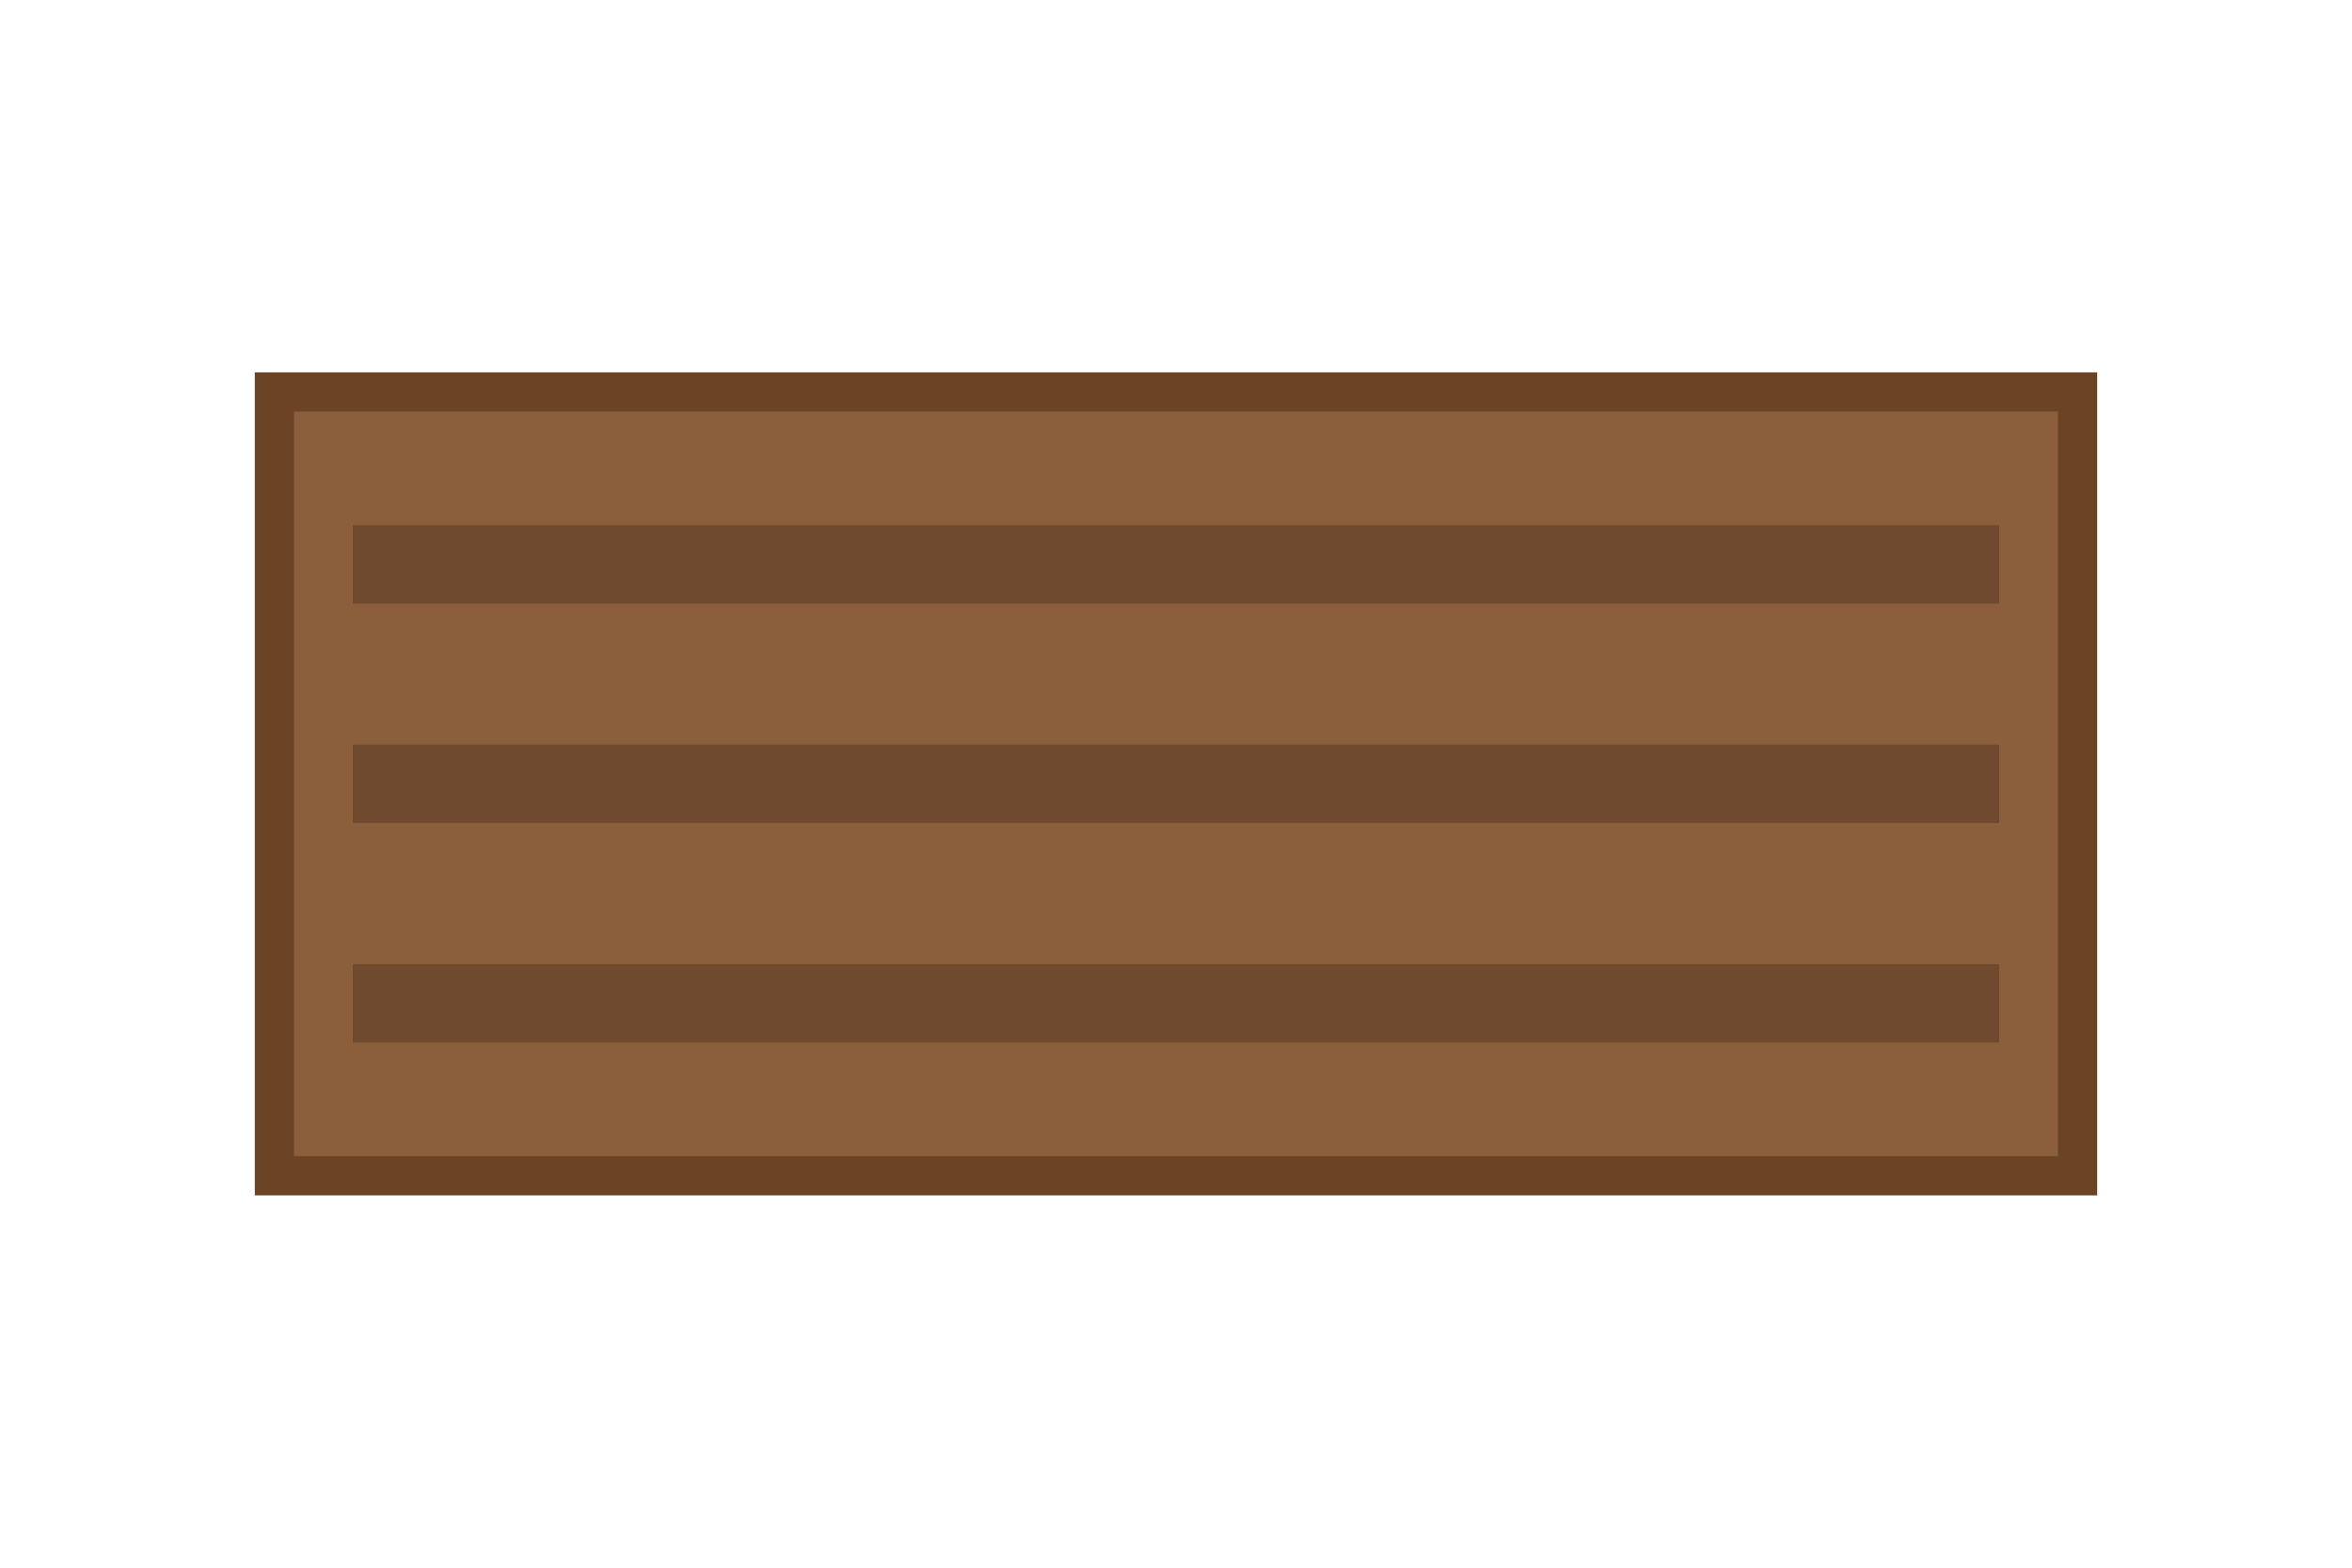
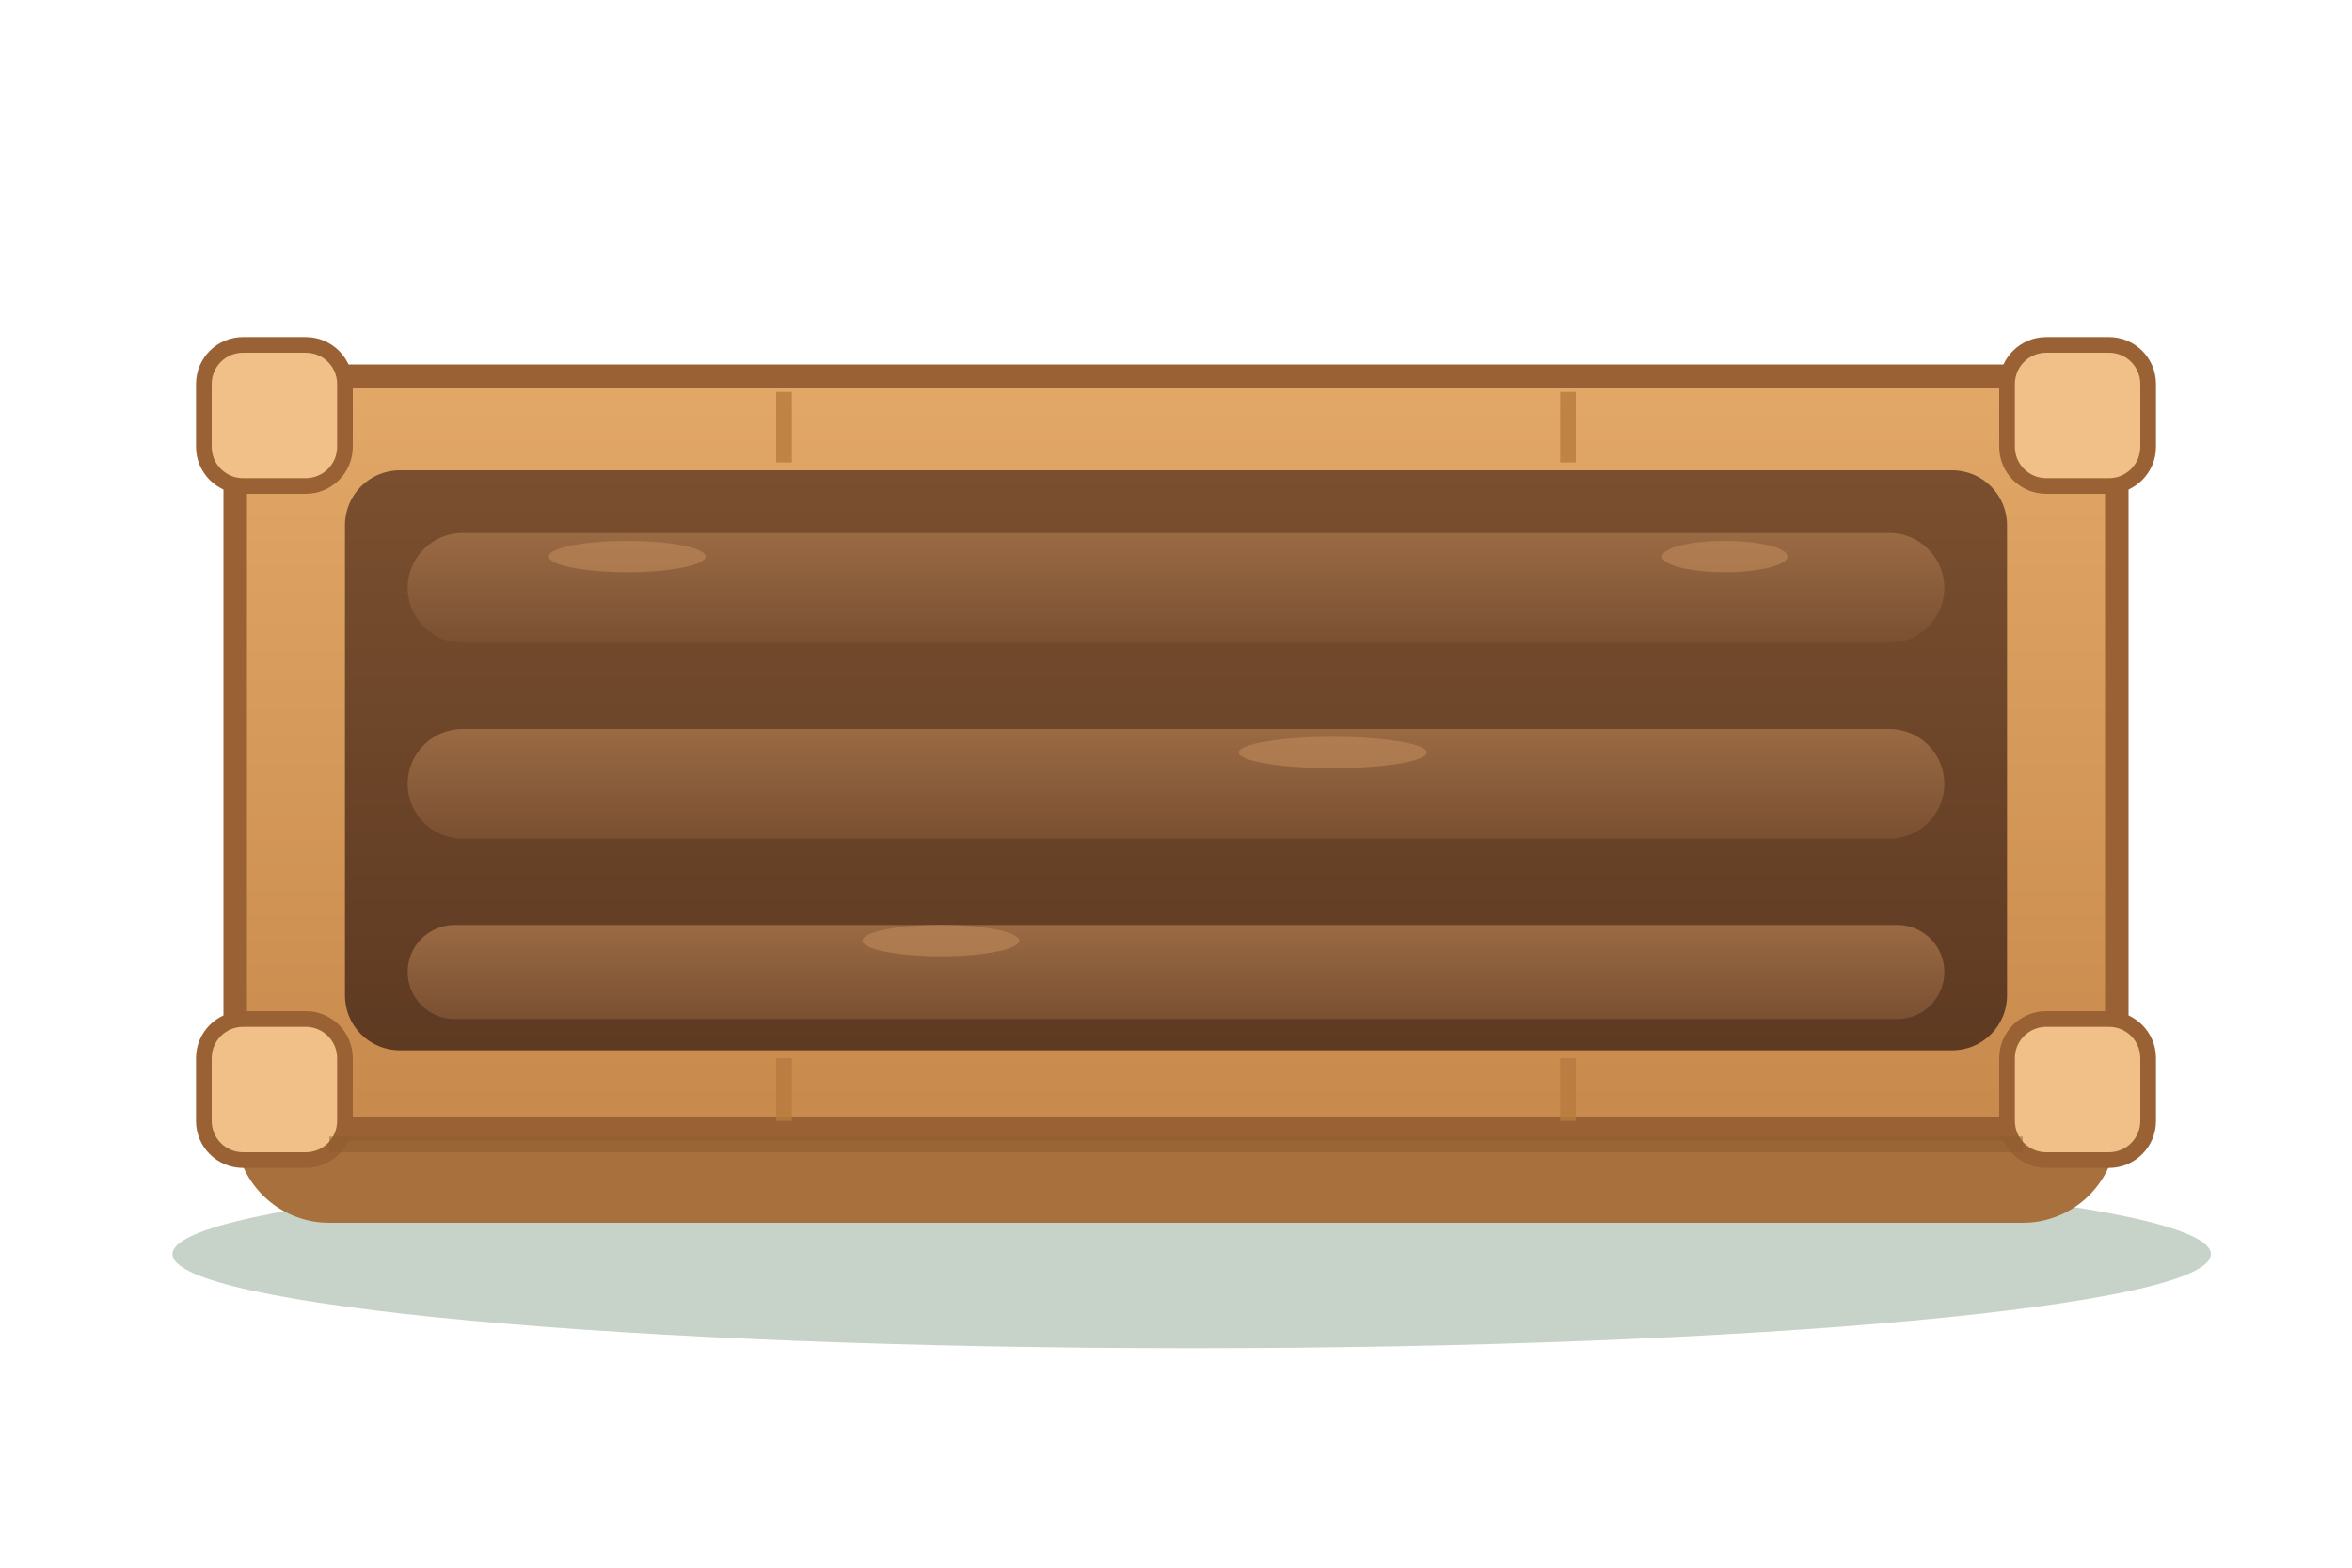
<svg xmlns="http://www.w3.org/2000/svg" viewBox="0 0 300 200" width="1536" height="1024">
-   <rect x="35" y="50" width="230" height="100" fill="#8b5e3c" stroke="#6b4426" stroke-width="5" />
-   <rect x="45" y="67" width="210" height="10" fill="#6f4a2e" />
-   <rect x="45" y="95" width="210" height="10" fill="#6f4a2e" />
-   <rect x="45" y="123" width="210" height="10" fill="#6f4a2e" />
+   <defs>
+     <linearGradient id="soil" x1="0" y1="0" x2="0" y2="1">
+       <stop offset="0" stop-color="#7a4f2f" />
+       <stop offset="1" stop-color="#5e3a22" />
+     </linearGradient>
+     <linearGradient id="row" x1="0" y1="0" x2="0" y2="1">
+       <stop offset="0" stop-color="#9a6a43" />
+       <stop offset="1" stop-color="#7a5032" />
+     </linearGradient>
+     <linearGradient id="plank" x1="0" y1="0" x2="0" y2="1">
+       <stop offset="0" stop-color="#e2a867" />
+       <stop offset="1" stop-color="#c88a4c" />
+     </linearGradient>
+   </defs>
+   <ellipse cx="152" cy="160" rx="130" ry="12" fill="#1f4d24" opacity=".25" />
+   <rect x="30" y="58" width="240" height="98" rx="12" fill="#a8703c" />
+   <rect x="30" y="48" width="240" height="96" rx="12" fill="url(#plank)" stroke="#9a6234" stroke-width="3" />
+   <rect x="44" y="60" width="212" height="74" rx="7" fill="url(#soil)" />
+   <g>
+     <rect x="52" y="68" width="196" height="14" rx="7" fill="url(#row)" />
+     <rect x="52" y="93" width="196" height="14" rx="7" fill="url(#row)" />
+     <rect x="52" y="118" width="196" height="12" rx="6" fill="url(#row)" />
+     <g fill="#b98458" opacity=".7">
+       <ellipse cx="80" cy="71" rx="10" ry="2" />
+       <ellipse cx="170" cy="96" rx="12" ry="2" />
+       <ellipse cx="120" cy="120" rx="10" ry="2" />
+       <ellipse cx="220" cy="71" rx="8" ry="2" />
+     </g>
+   </g>
+   <g stroke="#b77a3e" stroke-width="2" opacity=".8">
+     <path d="M100 50v9M200 50v9M100 135v8M200 135v8" />
+   </g>
+   <g fill="#f0c088" stroke="#9a6234" stroke-width="2">
+     <rect x="26" y="44" width="18" height="18" rx="5" />
+     <rect x="256" y="44" width="18" height="18" rx="5" />
+     <rect x="26" y="130" width="18" height="18" rx="5" />
+     <rect x="256" y="130" width="18" height="18" rx="5" />
+   </g>
+   <path d="M42 146h216" stroke="#8c5a2c" stroke-width="2" opacity=".5" />
</svg>
